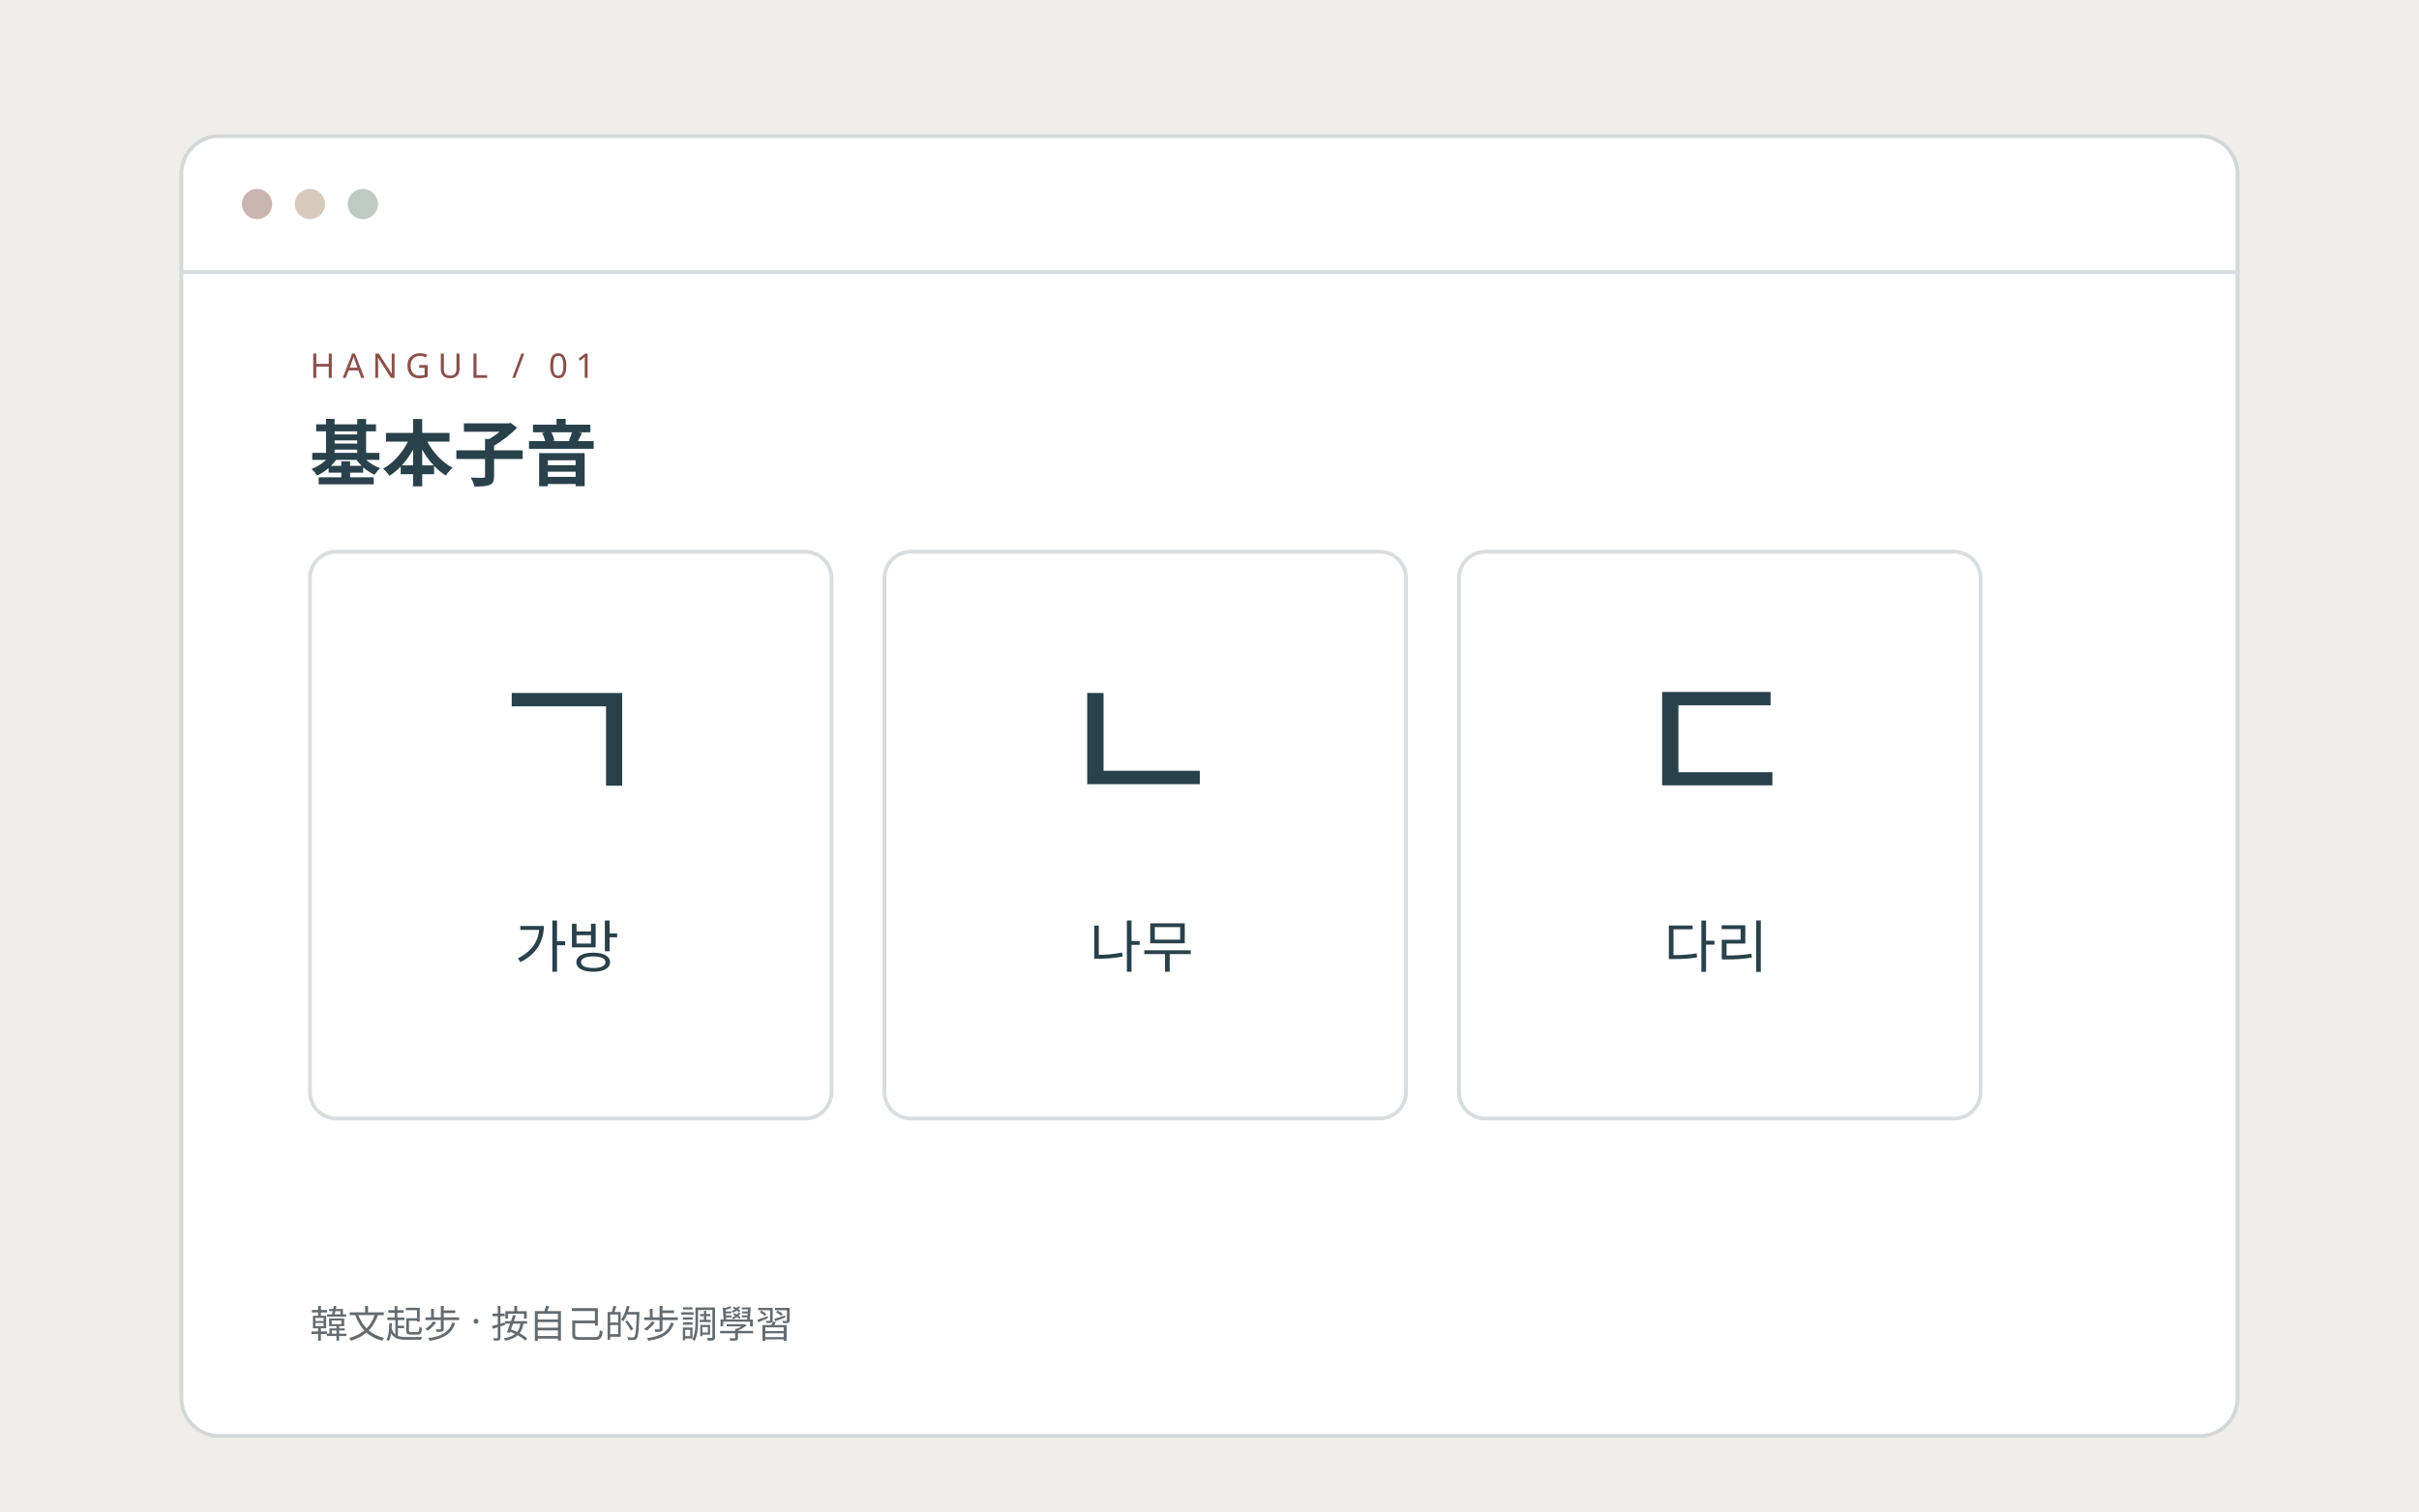
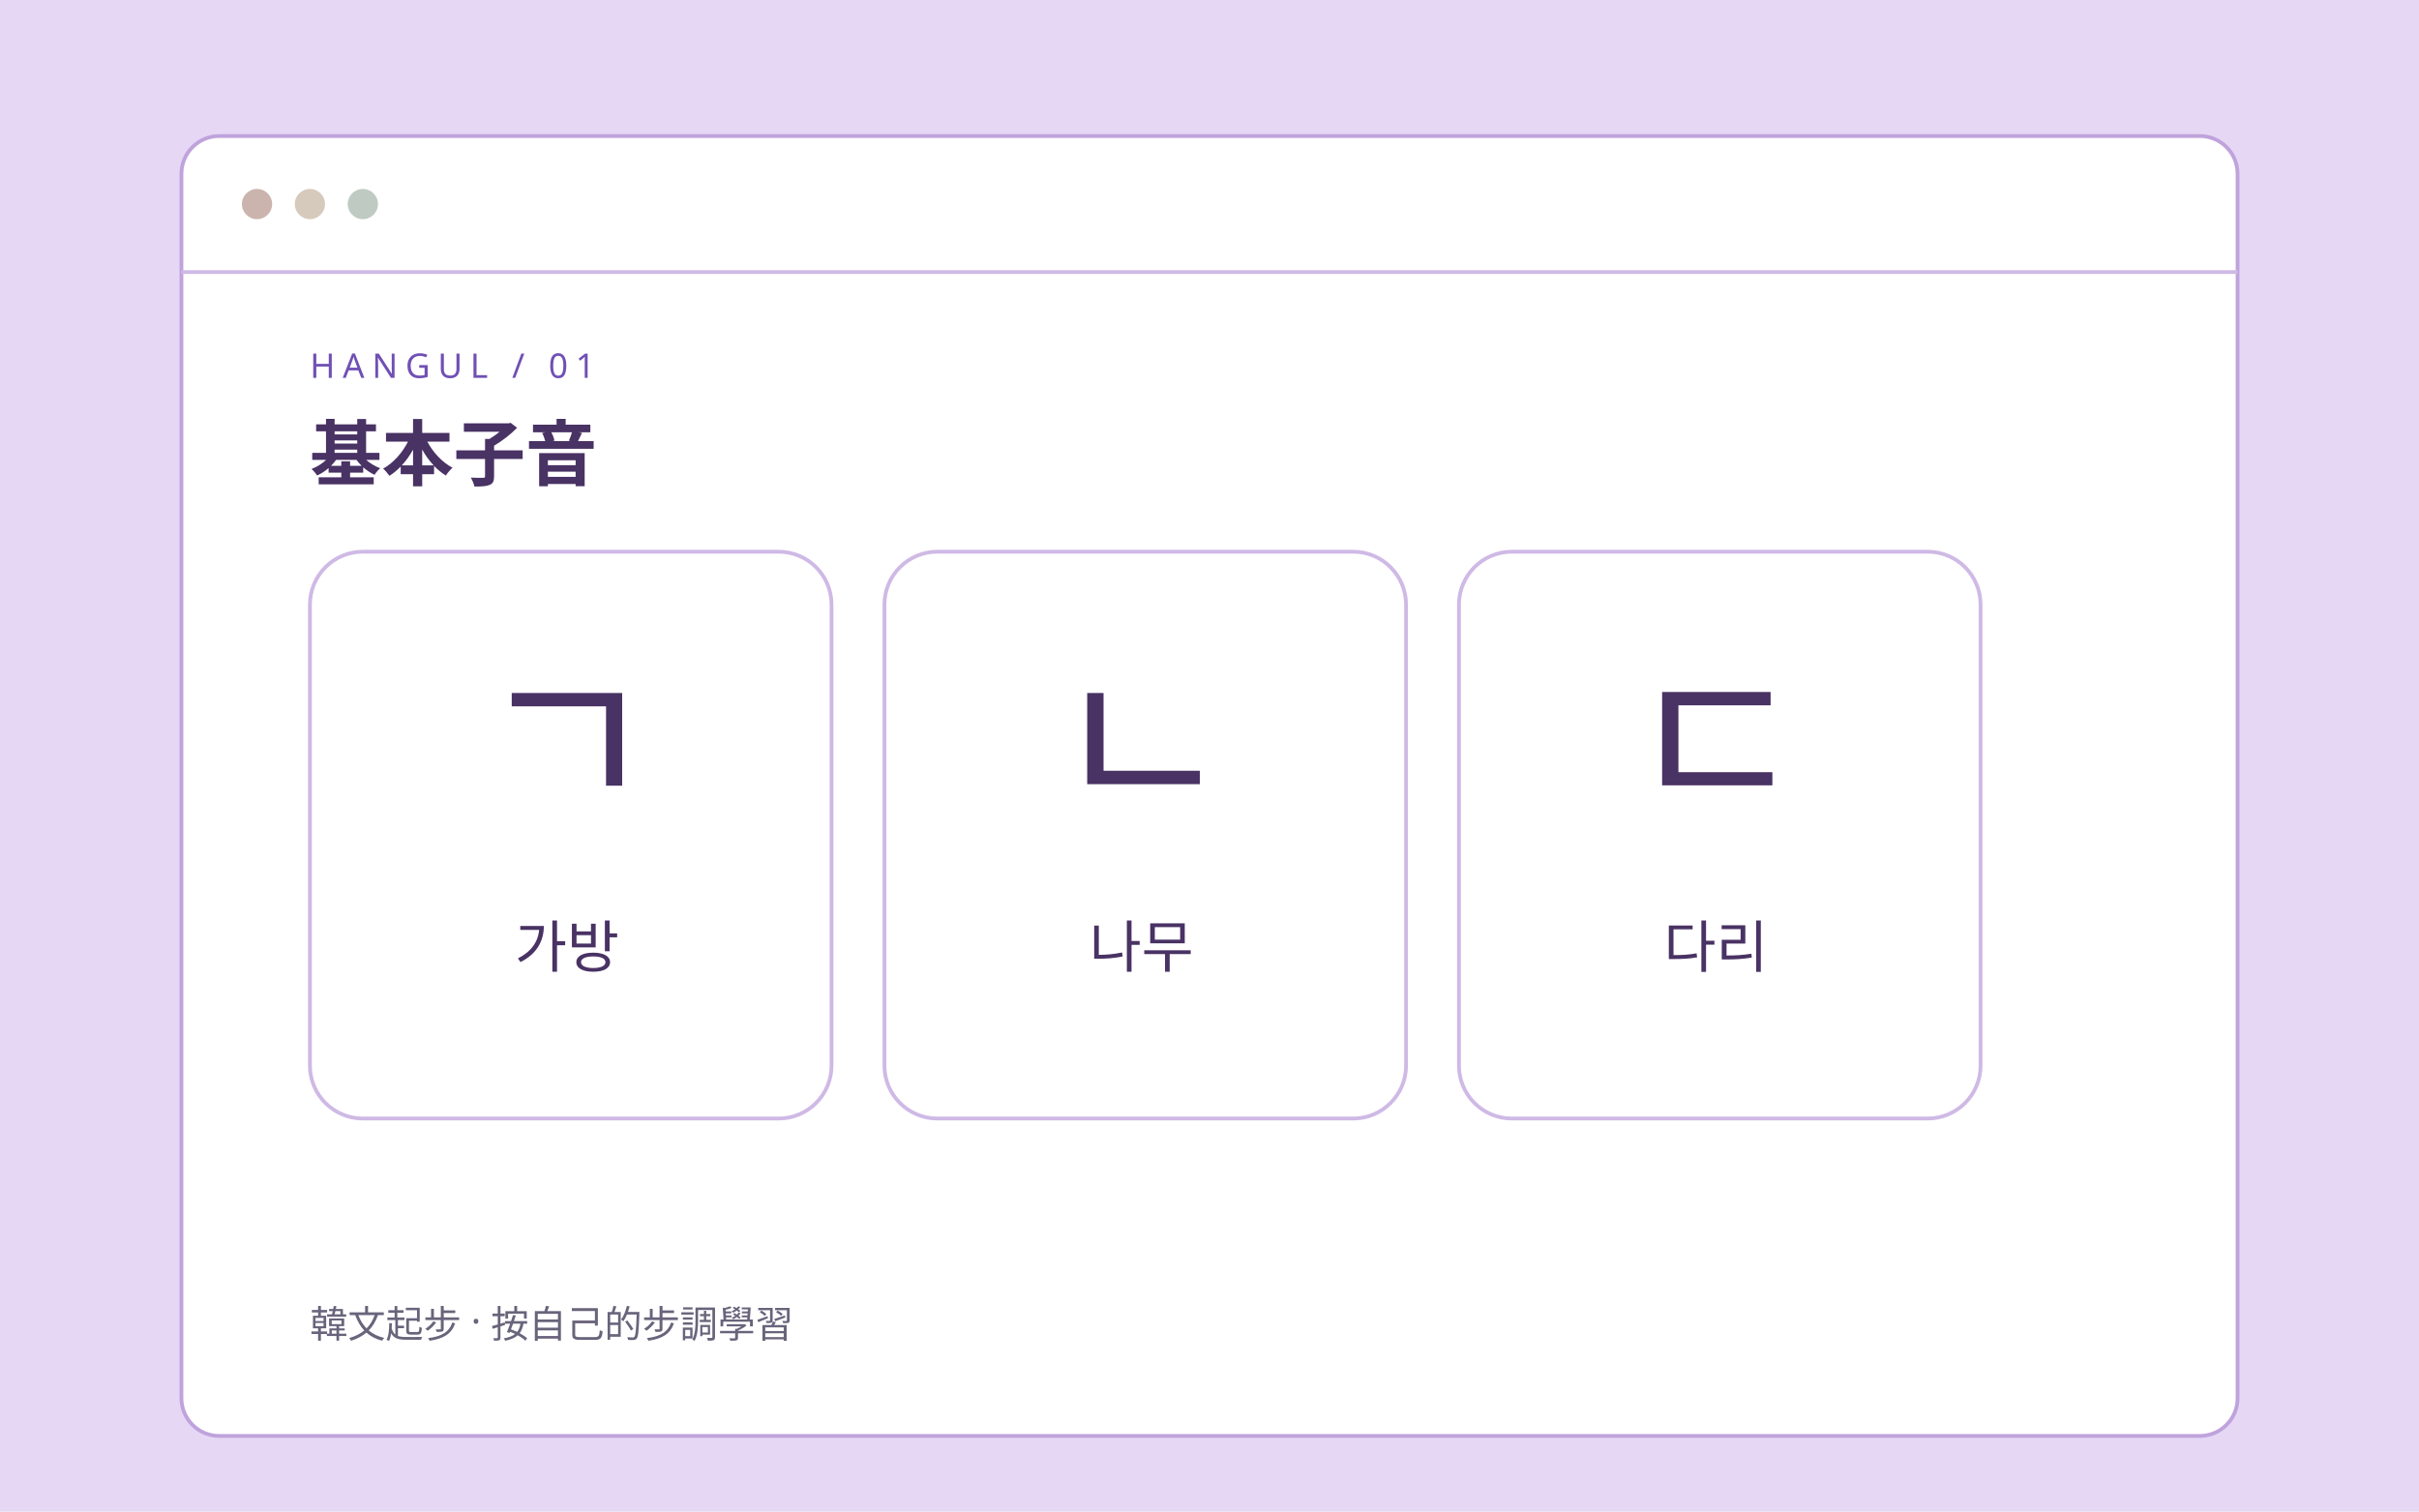
<svg xmlns="http://www.w3.org/2000/svg" width="640" height="400" viewBox="0 0 640 400">
-   <rect width="640" height="400" fill="#efeeeb" />
-   <rect x="48" y="36" width="544" height="344" rx="10" fill="#fff" stroke="#d4d7d7" />
-   <path d="M48 72h544" stroke="#d9dddf" />
+   <rect width="640" height="400" fill="#e6d8f5" />
+   <rect x="48" y="36" width="544" height="344" rx="10" fill="#fff" stroke="#bfa3dc" />
+   <path d="M48 72h544" stroke="#cfb9e5" />
  <circle cx="68" cy="54" r="4" fill="#cbb4ad" />
  <circle cx="82" cy="54" r="4" fill="#d6cabc" />
  <circle cx="96" cy="54" r="4" fill="#bfcac2" />
-   <g font-family="system-ui,Microsoft JhengHei,Malgun Gothic,sans-serif" fill="#29414b">
-     <text x="82" y="100" font-size="9" letter-spacing="2" fill="#8a4f4a">HANGUL / 01</text>
+   <g font-family="system-ui,Microsoft JhengHei,Malgun Gothic,sans-serif" fill="#493264">
+     <text x="82" y="100" font-size="9" letter-spacing="2" fill="#7050b4">HANGUL / 01</text>
    <text x="82" y="127" font-size="19" font-weight="600">基本子音</text>
-     <rect x="82" y="146" width="138" height="150" rx="7" fill="#fff" stroke="#d9dddf" />
-     <rect x="234" y="146" width="138" height="150" rx="7" fill="#fff" stroke="#d9dddf" />
-     <rect x="386" y="146" width="138" height="150" rx="7" fill="#fff" stroke="#d9dddf" />
+     <rect x="82" y="146" width="138" height="150" rx="14" fill="#fff" stroke="#cfb9e5" />
+     <rect x="234" y="146" width="138" height="150" rx="14" fill="#fff" stroke="#cfb9e5" />
+     <rect x="386" y="146" width="138" height="150" rx="14" fill="#fff" stroke="#cfb9e5" />
    <text x="150" y="215" text-anchor="middle" font-size="52">ㄱ</text>
    <text x="302" y="215" text-anchor="middle" font-size="52">ㄴ</text>
    <text x="454" y="215" text-anchor="middle" font-size="52">ㄷ</text>
    <text x="150" y="256" text-anchor="middle" font-size="15">가방</text>
    <text x="302" y="256" text-anchor="middle" font-size="15">나무</text>
    <text x="454" y="256" text-anchor="middle" font-size="15">다리</text>
-     <text x="82" y="354" font-size="10" fill="#646b70">韓文起步 · 按自己的步調學習</text>
+     <text x="82" y="354" font-size="10" fill="#69647b">韓文起步 · 按自己的步調學習</text>
  </g>
</svg>
